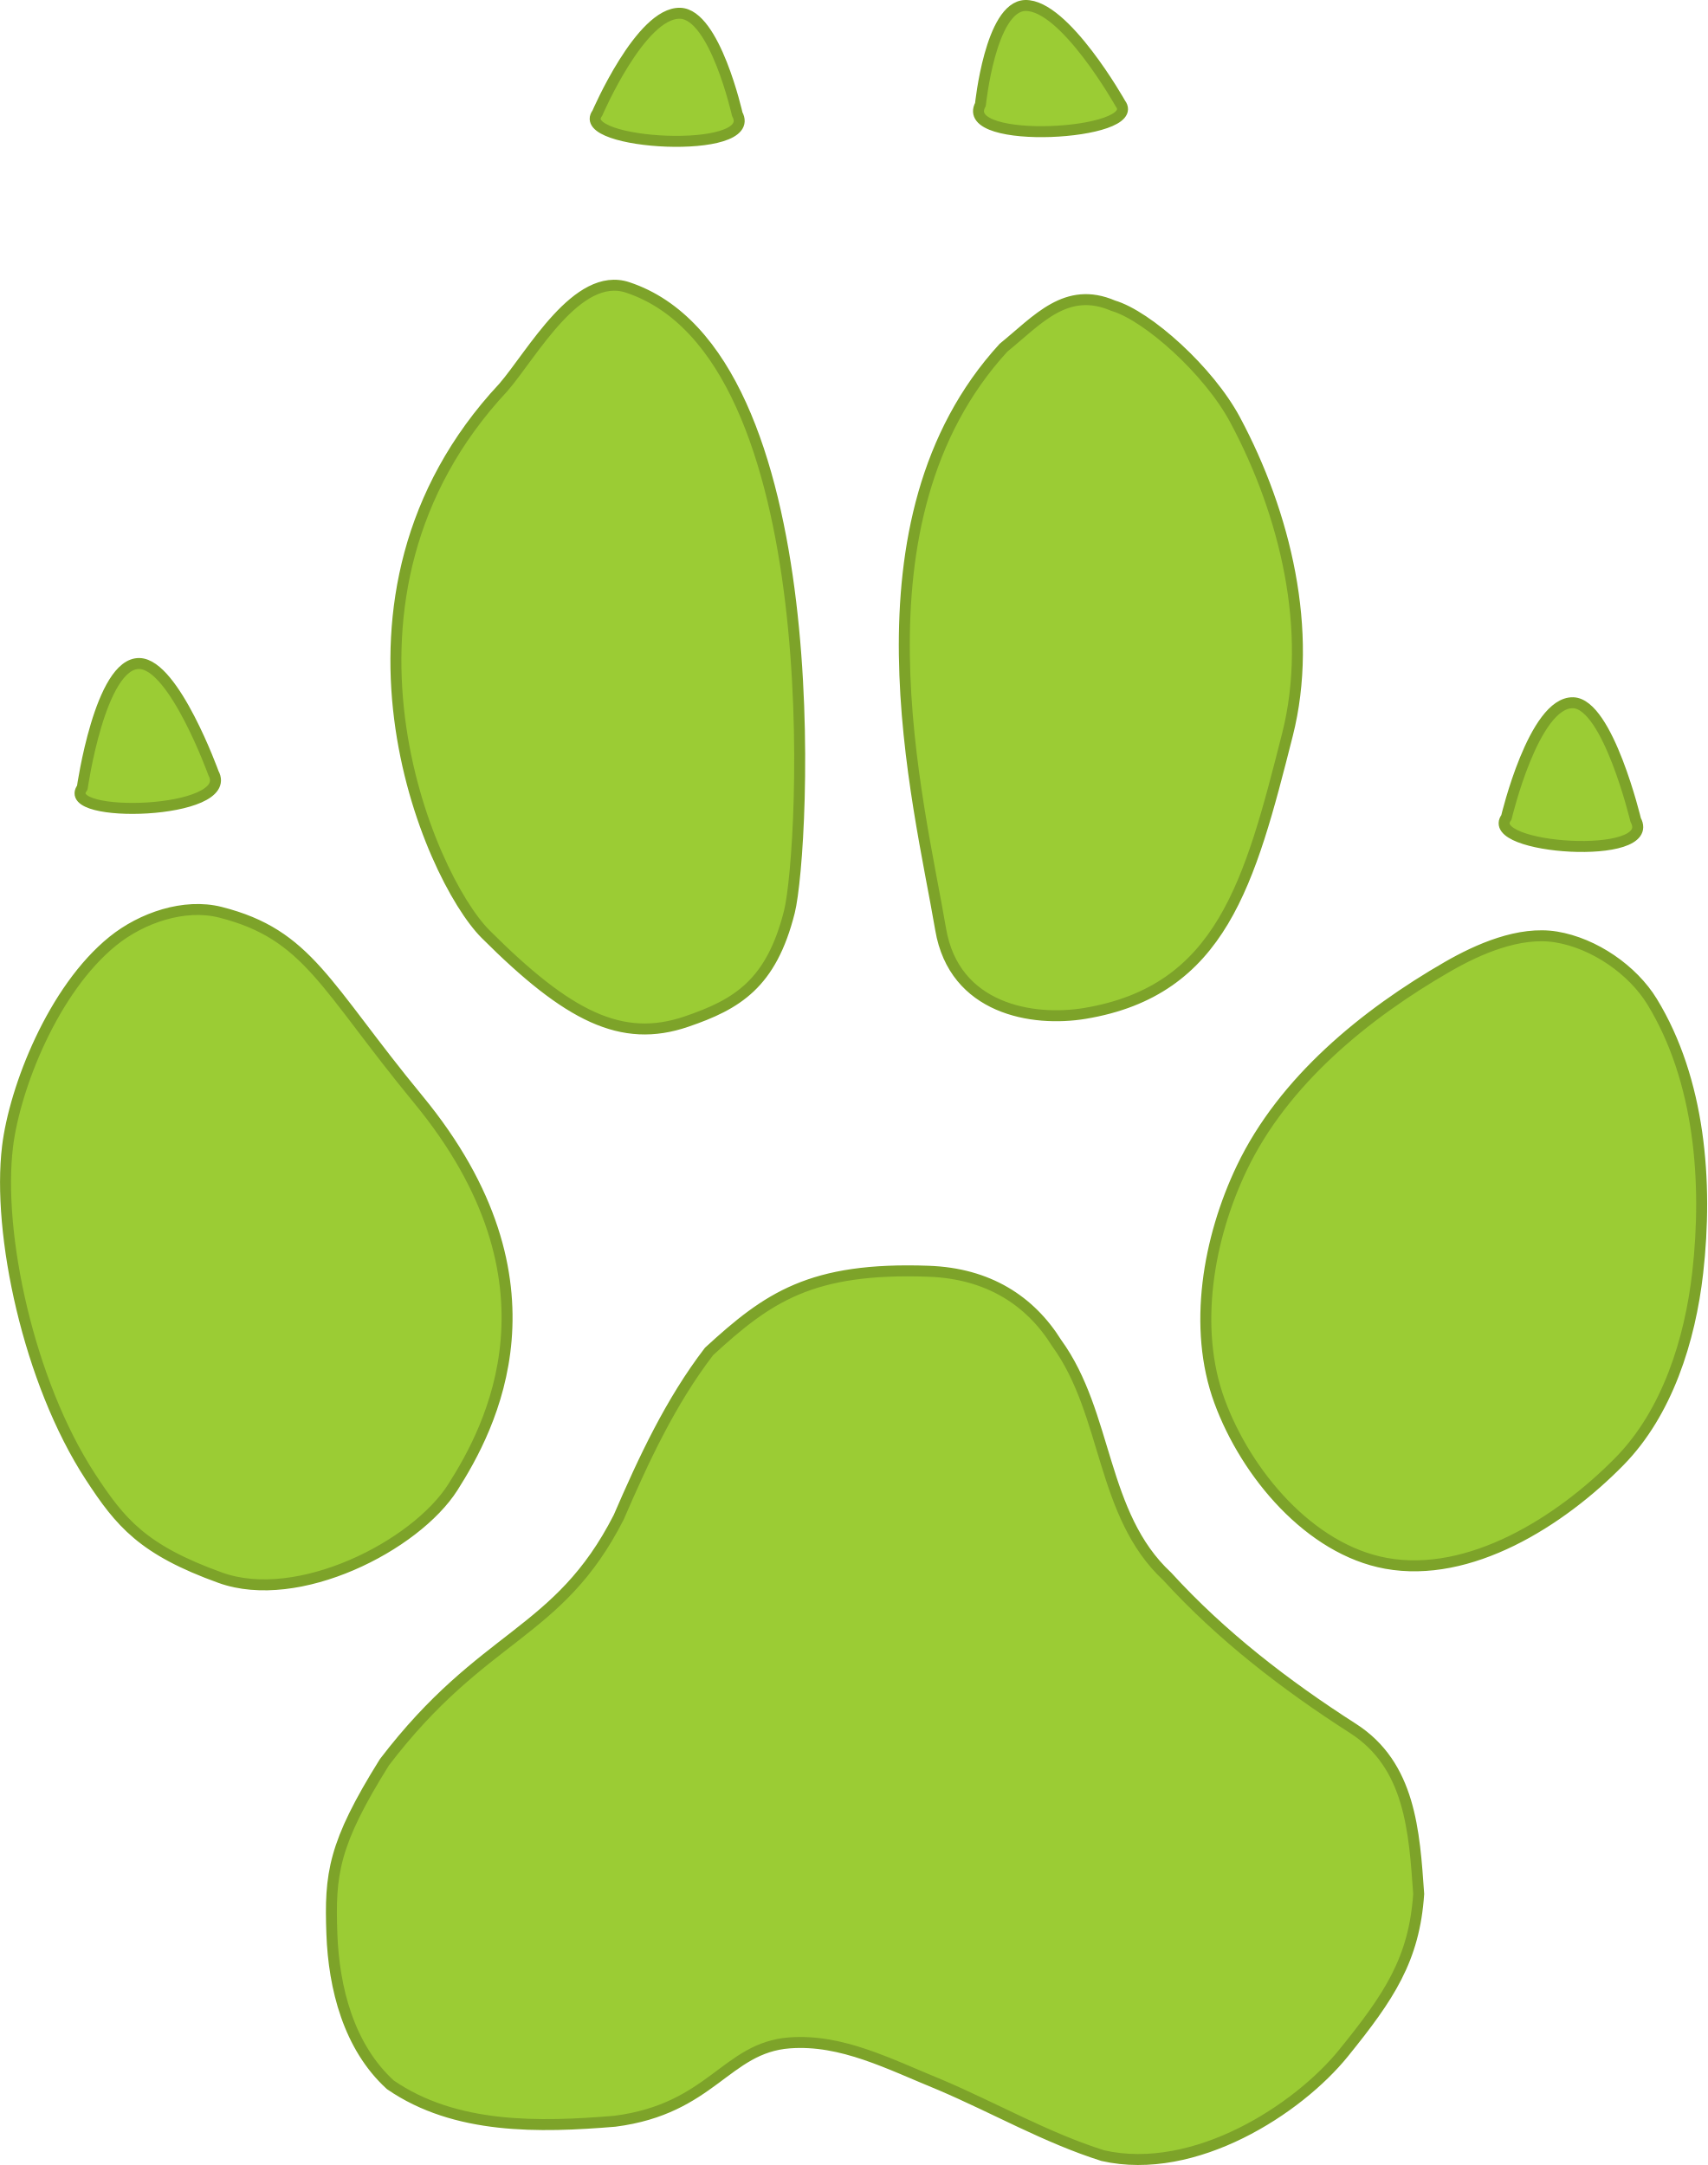
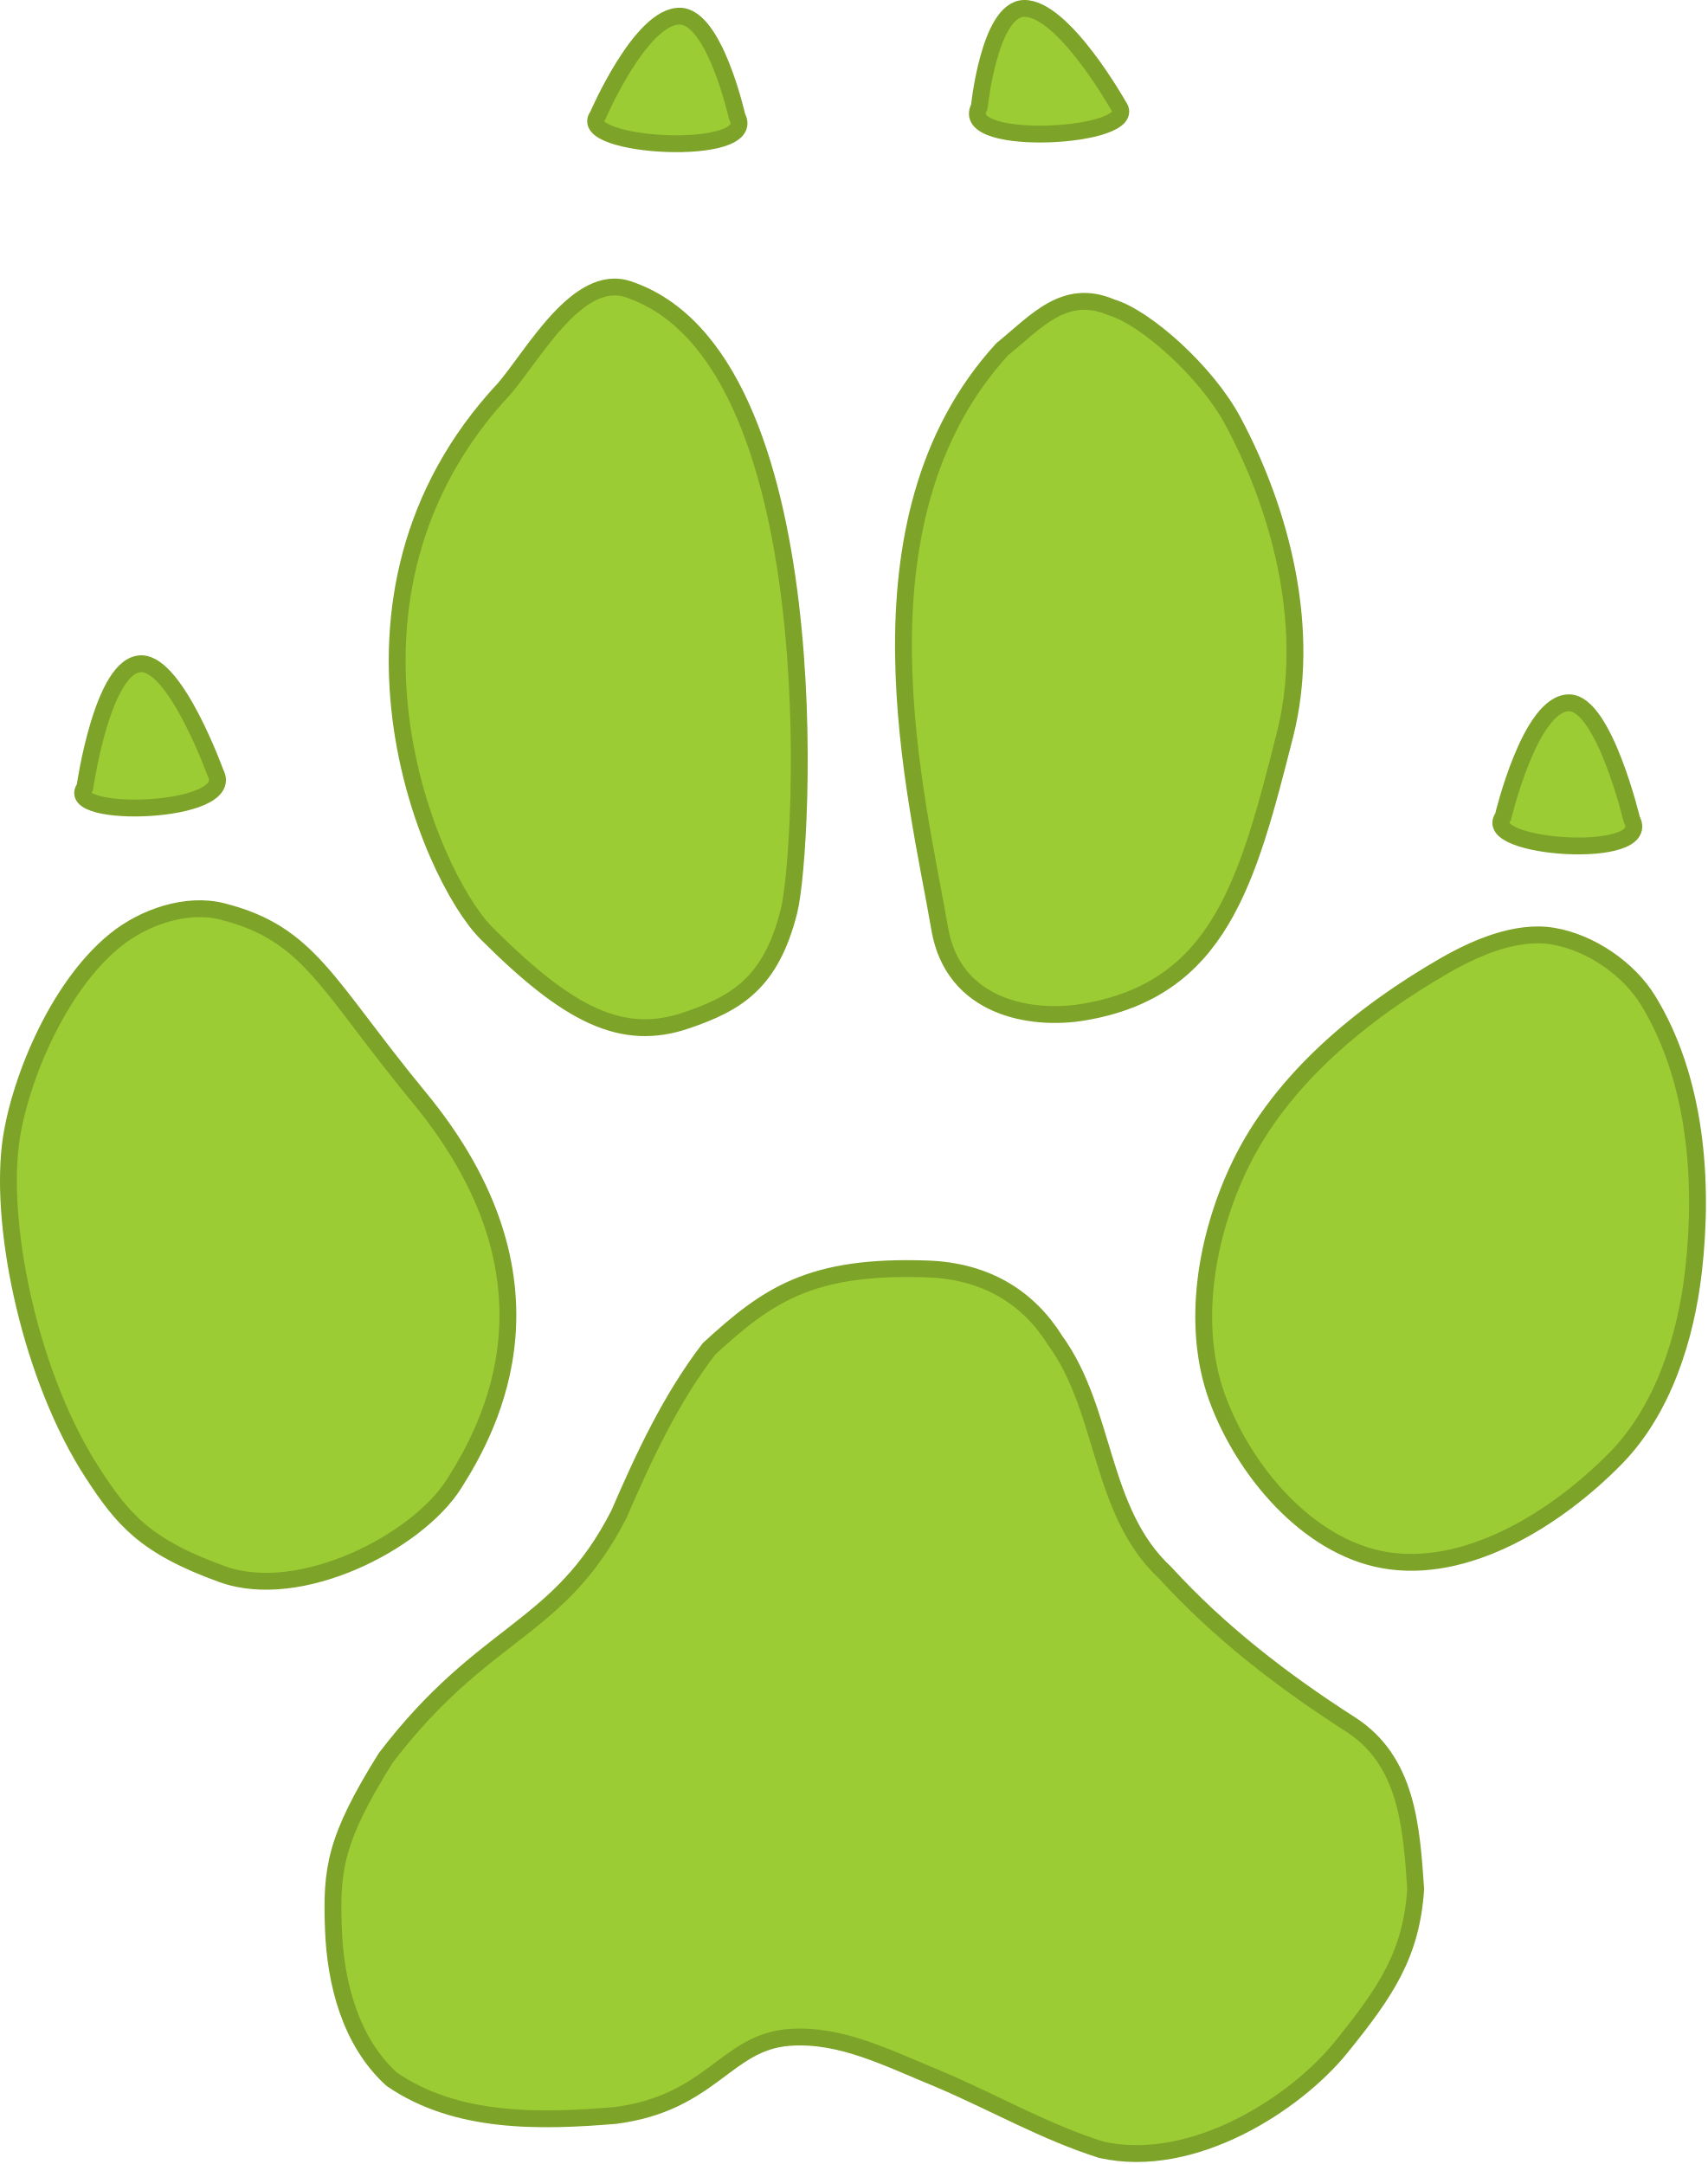
- <svg xmlns="http://www.w3.org/2000/svg" width="403.672" height="512" viewBox="0 0 403.672 512" version="1.1" id="svg1" xml:space="preserve">
-   <defs id="defs1" />
-   <g id="layer6" transform="translate(-54.1642)">
-     <path id="path125" style="fill:#9bcc34;fill-opacity:1;stroke:#7da329;stroke-width:2.594;stroke-linecap:butt;stroke-linejoin:round;stroke-dasharray:none;stroke-opacity:1;paint-order:normal" d="m 296.575,1.3 c -8.218,0.238 -10.581,23.413 -10.581,23.413 -5.402,9.823 38.78,7.279 33.094,-0.226 0,0 -13.196,-23.456 -22.513,-23.187 z m -81.59,1.838 c -9.317,-0.269 -19.585,23.64 -19.585,23.64 -5.686,7.506 38.494,10.049 33.092,0.226 0,0 -5.288,-23.629 -13.506,-23.866 z M 202.581,67.973 c -11.94,-3.956 -22.584,15.761 -29.403,23.65 -46.402,49.668 -17.63,115.851 -4.204,129.278 19.499,19.499 32.195,25.925 47.504,20.697 11.903,-4.065 20.059,-8.859 24.349,-25.994 3.563,-14.231 10.008,-131.641 -38.246,-147.63 z m 88.858,14.265 C 253.934,123.193 271.401,189.219 276.587,219.785 c 3.206,18.894 21.74,21.921 34.058,19.882 32.362,-5.357 39.083,-30.946 47.942,-65.917 6.215,-24.534 -0.507,-52.309 -12.394,-74.501 -6.211,-11.595 -20.659,-24.558 -28.816,-26.958 -11.107,-4.769 -17.819,3.349 -25.938,9.947 z M 87.155,156.916 c -9.317,-0.269 -13.536,29.371 -13.536,29.371 -5.686,7.506 36.425,6.388 31.022,-3.435 0,0 -9.268,-25.698 -17.486,-25.936 z m 338.989,9.278 c -9.317,-0.269 -15.787,27.117 -15.787,27.117 -5.686,7.506 35.977,10.44 30.575,0.617 0,0 -6.569,-27.496 -14.787,-27.734 z m -345.289,56.358 c -14.163,11.452 -23.225,34.73 -24.913,48.633 -2.48,20.423 4.937,55.56 19.583,78.021 7.093,10.878 12.374,17.305 30.751,23.918 18.377,6.614 46.132,-7.507 54.968,-21.411 8.836,-13.905 27.492,-48.414 -8.186,-91.721 -22.191,-26.936 -25.993,-39.003 -46.814,-44.262 -8.496,-2.146 -18.574,1.313 -25.388,6.823 z m 315.667,6.019 c -19.676,11.318 -38.906,27.118 -48.705,47.593 -7.976,16.667 -11.659,37.828 -5.301,55.177 6.307,17.208 21.349,35.084 39.38,38.37 19.759,3.601 41.147,-9.787 55.214,-24.122 11.269,-11.484 16.667,-28.602 18.486,-44.588 2.449,-21.526 0.517,-45.602 -10.768,-64.097 -4.595,-7.531 -13.681,-13.83 -22.683,-15.319 -8.735,-1.445 -18.514,2.897 -25.624,6.986 z M 273.744,300.637 c -27.898,-1.001 -38.038,6.231 -51.918,18.961 -9.127,11.902 -15.48,25.617 -21.371,39.233 -14.275,27.996 -31.948,27.186 -55.391,57.913 -12.123,19.408 -12.941,26.464 -12.427,40.611 0.464,12.746 3.959,26.682 13.825,35.679 15.38,10.592 35.239,10.098 53.092,8.619 22.865,-2.937 26.252,-17.407 41.297,-18.533 12.355,-0.925 23.55,5.006 35.798,10.002 12.815,5.472 25.014,12.474 38.29,16.668 21.796,4.909 46.184,-10.991 56.931,-24.282 10.747,-13.29 16.709,-22.132 17.75,-37.621 -1.038,-14.774 -1.972,-30.445 -15.538,-39.136 -15.928,-10.204 -31.116,-21.898 -43.912,-35.932 -15.76,-14.635 -13.957,-38.409 -26.157,-55.207 -6.26,-10.026 -16.166,-16.468 -30.269,-16.974 z" />
+ <svg xmlns="http://www.w3.org/2000/svg" width="100%" height="100%" viewBox="0 0 815 1033" version="1.1" xml:space="preserve" style="fill-rule:evenodd;clip-rule:evenodd;stroke-linejoin:round;">
+   <g transform="matrix(1,0,0,1,-130.6009,-21.94747)">
+     <g id="ranger" transform="matrix(2.010196,0,0,2.010196,23.11579,23.35977)">
+       <path d="M296.575,1.3C288.357,1.537 285.994,24.713 285.994,24.713C280.592,34.536 324.774,31.992 319.088,24.487C319.088,24.487 305.892,1.03 296.575,1.3ZM214.985,3.138C205.669,2.869 195.4,26.778 195.4,26.778C189.714,34.283 233.894,36.827 228.491,27.004C228.491,27.004 223.203,3.375 214.985,3.138ZM202.581,67.973C190.641,64.017 179.996,83.734 173.178,91.623C126.776,141.291 155.547,207.474 168.974,220.9C188.473,240.399 201.169,246.825 216.478,241.598C228.381,237.533 236.537,232.738 240.827,215.603C244.39,201.372 250.835,83.962 202.581,67.973ZM291.439,82.238C253.934,123.193 271.401,189.219 276.587,219.785C279.793,238.679 298.327,241.706 310.645,239.667C343.007,234.31 349.728,208.721 358.587,173.75C364.803,149.216 358.08,121.441 346.193,99.249C339.982,87.655 325.534,74.691 317.377,72.291C306.27,67.522 299.558,75.64 291.439,82.238ZM87.155,156.916C77.839,156.647 73.619,186.287 73.619,186.287C67.933,193.792 110.044,192.674 104.641,182.851C104.641,182.851 95.373,157.153 87.155,156.916ZM426.144,166.194C416.827,165.924 410.357,193.311 410.357,193.311C404.671,200.816 446.334,203.75 440.931,193.928C440.931,193.928 434.362,166.431 426.144,166.194ZM80.855,222.552C66.691,234.004 57.63,257.283 55.941,271.185C53.461,291.608 60.879,326.745 75.524,349.206C82.617,360.083 87.899,366.51 106.275,373.124C124.652,379.737 152.407,365.617 161.243,351.713C170.08,337.808 188.736,303.298 153.058,259.992C130.867,233.056 127.065,220.989 106.243,215.729C97.747,213.583 87.669,217.042 80.855,222.552ZM396.522,228.571C376.846,239.89 357.616,255.689 347.817,276.164C339.841,292.831 336.158,313.993 342.517,331.341C348.823,348.549 363.866,366.425 381.896,369.711C401.656,373.312 423.043,359.924 437.111,345.589C448.38,334.105 453.778,316.987 455.597,301.001C458.046,279.474 456.113,255.398 444.829,236.904C440.234,229.373 431.148,223.074 422.146,221.585C413.412,220.14 403.632,224.482 396.522,228.571ZM273.744,300.637C245.846,299.636 235.706,306.868 221.825,319.599C212.698,331.501 206.345,345.215 200.454,358.832C186.179,386.828 168.506,386.017 145.063,416.745C132.94,436.152 132.122,443.209 132.636,457.356C133.1,470.102 136.595,484.038 146.461,493.034C161.841,503.627 181.701,503.132 199.554,501.653C222.419,498.716 225.805,484.245 240.851,483.12C253.206,482.195 264.401,488.126 276.649,493.121C289.464,498.593 301.663,505.595 314.939,509.789C336.736,514.698 361.123,498.797 371.87,485.507C382.617,472.217 388.579,463.376 389.62,447.886C388.581,433.113 387.647,417.441 374.081,408.75C358.153,398.546 342.965,386.853 330.169,372.818C314.41,358.183 316.213,334.409 304.012,317.611C297.753,307.585 287.846,301.144 273.744,300.638Z" style="fill:rgb(155,204,52);fill-rule:nonzero;stroke:rgb(125,163,41);stroke-width:4px;" />
+     </g>
  </g>
</svg>
